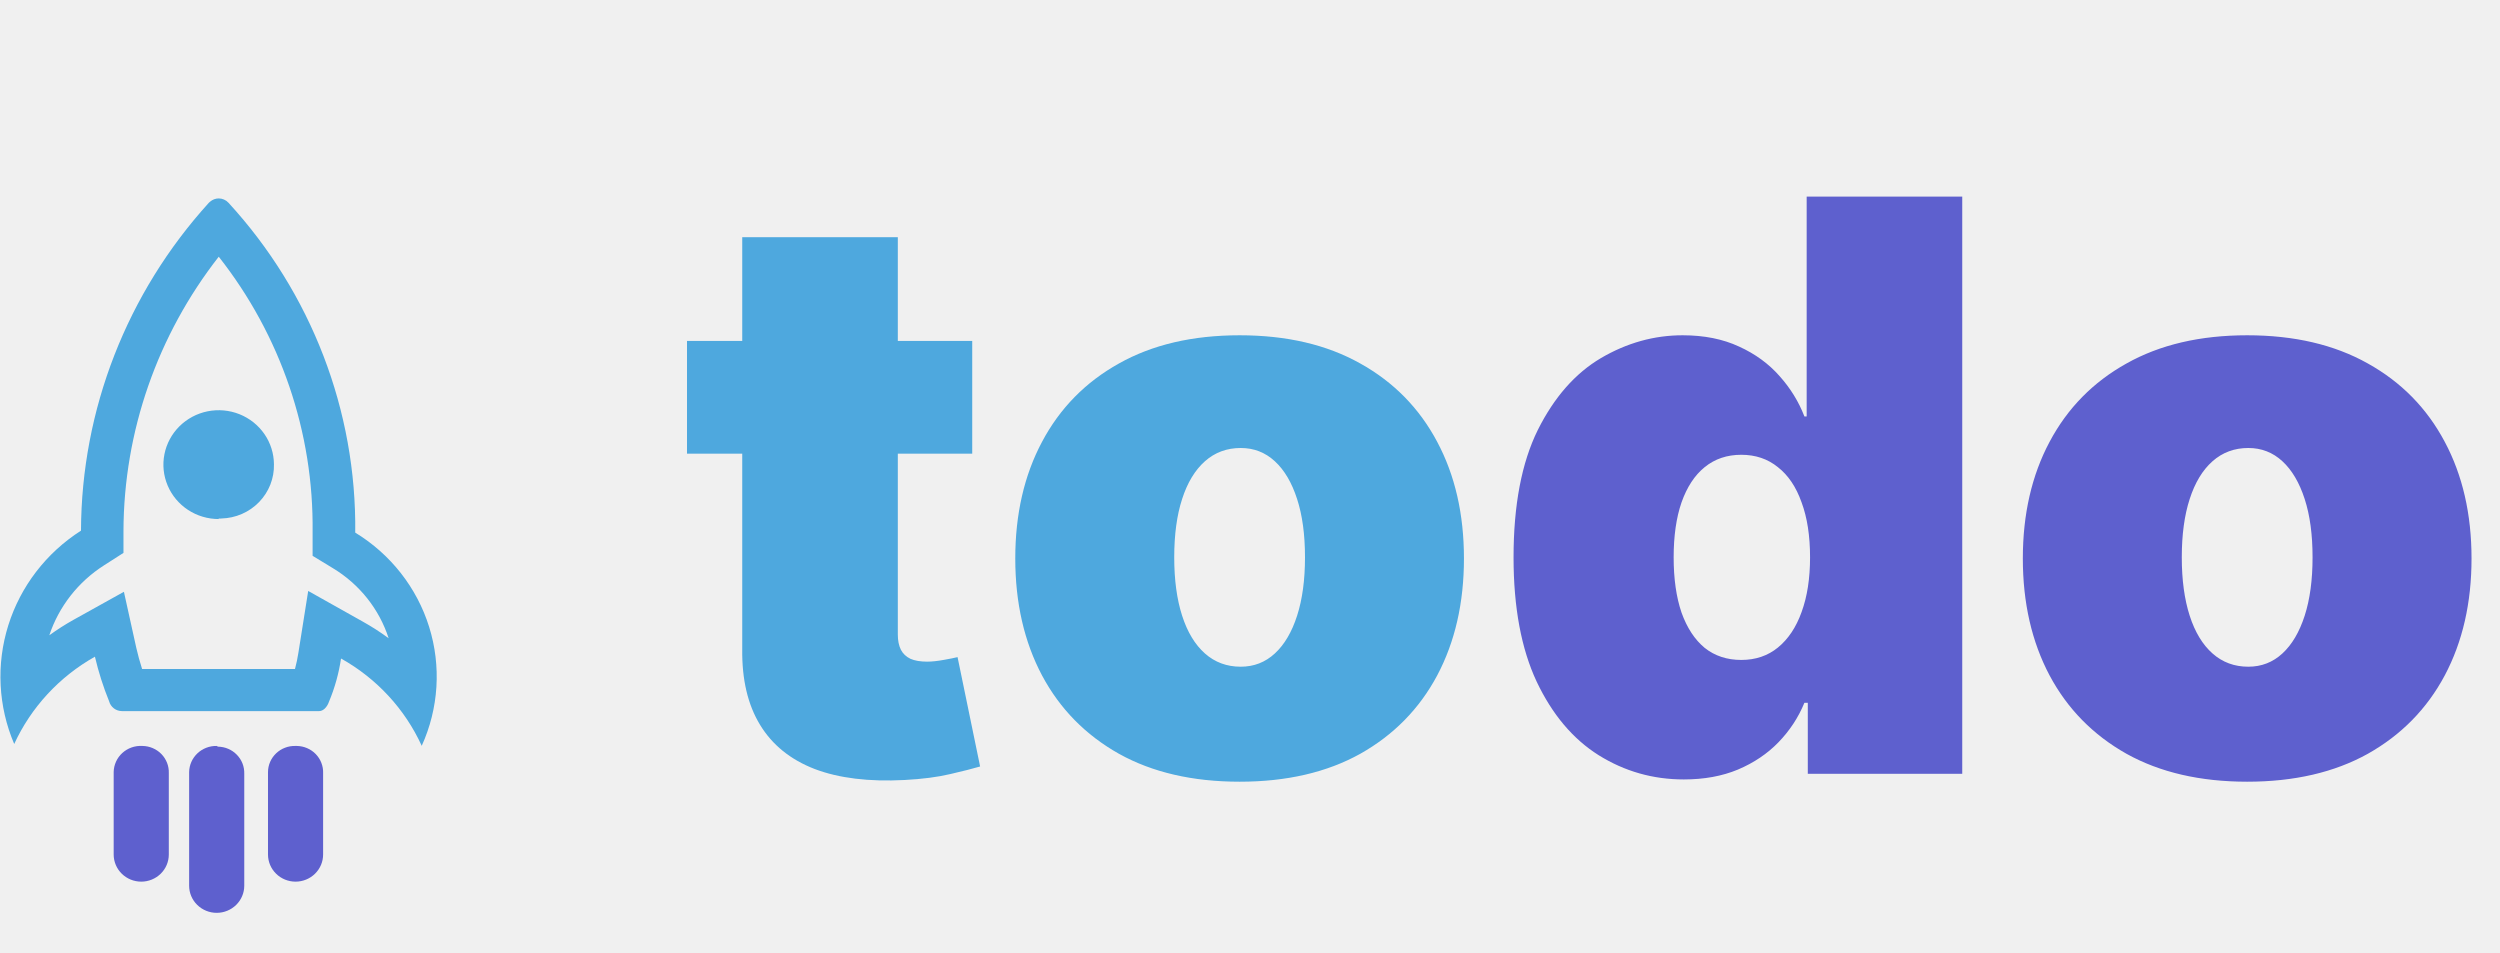
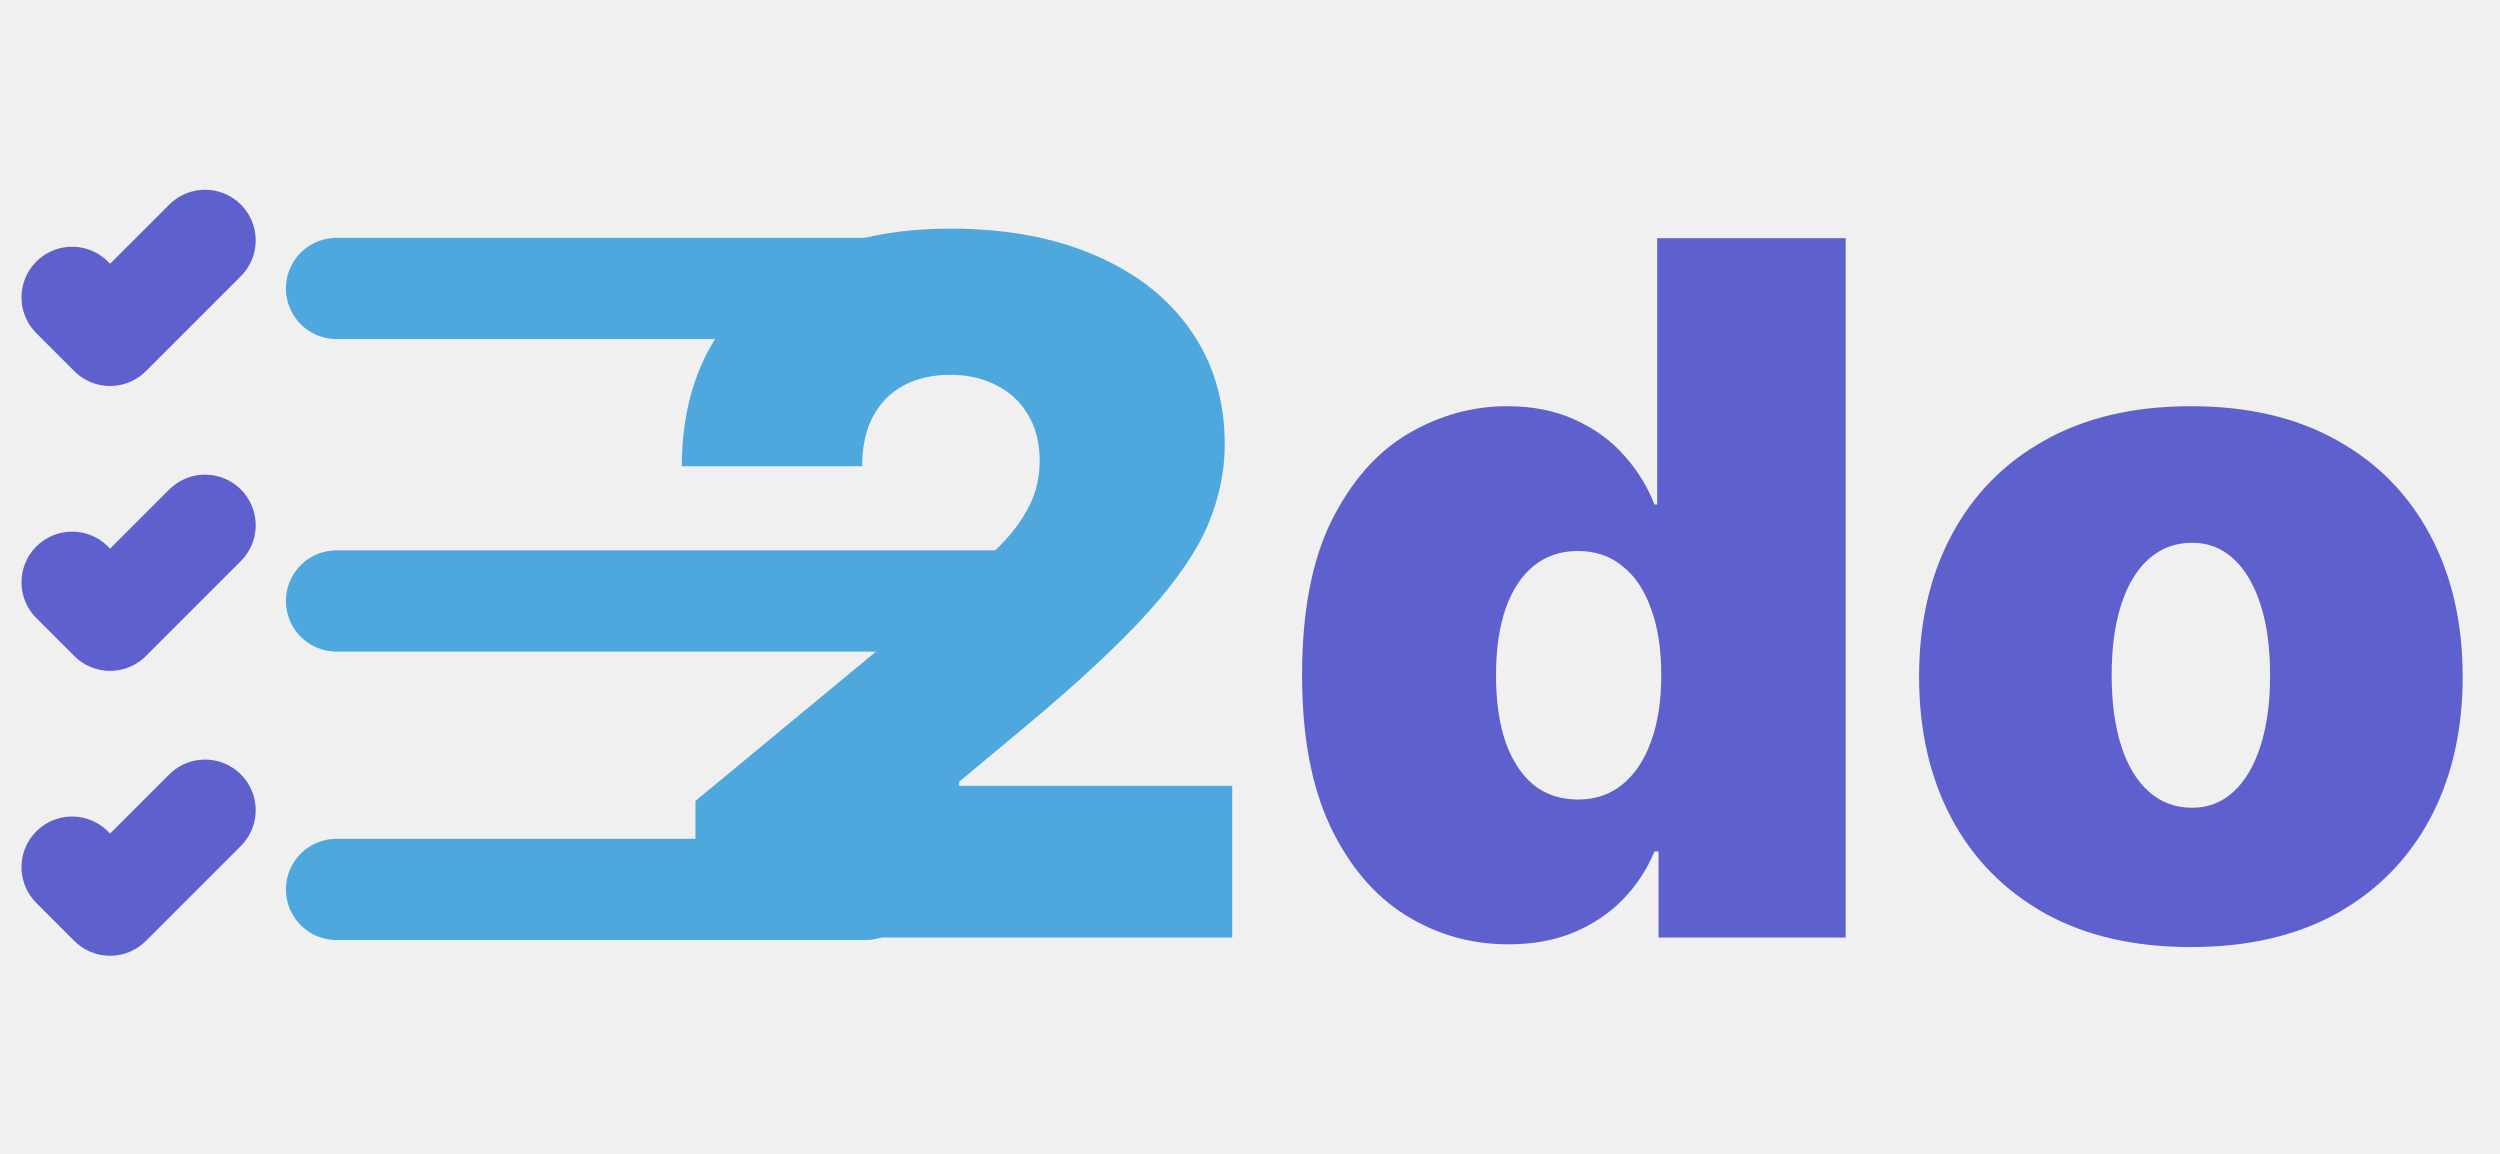
- <svg xmlns="http://www.w3.org/2000/svg" width="126" height="48" viewBox="0 0 126 48" fill="none">
-   <path d="M49 17.182V22.864H34.625V17.182H49ZM37.409 11.954H45.25V31.983C45.25 32.286 45.302 32.542 45.406 32.75C45.51 32.949 45.671 33.1 45.889 33.205C46.107 33.299 46.386 33.347 46.727 33.347C46.964 33.347 47.239 33.318 47.551 33.261C47.873 33.205 48.11 33.157 48.261 33.119L49.398 38.631C49.047 38.735 48.545 38.863 47.892 39.014C47.248 39.166 46.481 39.265 45.591 39.312C43.792 39.407 42.281 39.222 41.06 38.758C39.838 38.285 38.919 37.542 38.304 36.528C37.688 35.515 37.39 34.246 37.409 32.722V11.954ZM62.477 39.398C60.109 39.398 58.083 38.929 56.397 37.992C54.711 37.044 53.419 35.728 52.519 34.043C51.62 32.347 51.17 30.383 51.17 28.148C51.17 25.913 51.62 23.953 52.519 22.267C53.419 20.572 54.711 19.256 56.397 18.318C58.083 17.371 60.109 16.898 62.477 16.898C64.844 16.898 66.871 17.371 68.556 18.318C70.242 19.256 71.534 20.572 72.434 22.267C73.334 23.953 73.783 25.913 73.783 28.148C73.783 30.383 73.334 32.347 72.434 34.043C71.534 35.728 70.242 37.044 68.556 37.992C66.871 38.929 64.844 39.398 62.477 39.398ZM62.533 33.602C63.196 33.602 63.769 33.38 64.252 32.935C64.735 32.49 65.109 31.855 65.374 31.031C65.639 30.207 65.772 29.227 65.772 28.091C65.772 26.945 65.639 25.965 65.374 25.151C65.109 24.327 64.735 23.692 64.252 23.247C63.769 22.802 63.196 22.579 62.533 22.579C61.833 22.579 61.231 22.802 60.729 23.247C60.227 23.692 59.844 24.327 59.579 25.151C59.314 25.965 59.181 26.945 59.181 28.091C59.181 29.227 59.314 30.207 59.579 31.031C59.844 31.855 60.227 32.49 60.729 32.935C61.231 33.38 61.833 33.602 62.533 33.602Z" fill="#4EA8DE" />
-   <path d="M84.863 39.284C83.31 39.284 81.88 38.877 80.573 38.062C79.276 37.248 78.234 36.012 77.448 34.355C76.672 32.698 76.283 30.61 76.283 28.091C76.283 25.458 76.691 23.318 77.505 21.671C78.329 20.023 79.389 18.815 80.687 18.048C81.994 17.281 83.367 16.898 84.806 16.898C85.886 16.898 86.833 17.087 87.647 17.466C88.461 17.835 89.143 18.332 89.692 18.957C90.242 19.573 90.658 20.25 90.942 20.989H91.056V9.909H98.897V39H91.113V35.42H90.942C90.639 36.159 90.204 36.822 89.636 37.409C89.077 37.987 88.395 38.446 87.59 38.787C86.795 39.118 85.886 39.284 84.863 39.284ZM87.761 33.261C88.48 33.261 89.096 33.053 89.607 32.636C90.128 32.21 90.526 31.614 90.8 30.847C91.085 30.07 91.227 29.151 91.227 28.091C91.227 27.011 91.085 26.088 90.8 25.321C90.526 24.544 90.128 23.953 89.607 23.546C89.096 23.129 88.48 22.921 87.761 22.921C87.041 22.921 86.425 23.129 85.914 23.546C85.412 23.953 85.024 24.544 84.749 25.321C84.484 26.088 84.352 27.011 84.352 28.091C84.352 29.171 84.484 30.099 84.749 30.875C85.024 31.642 85.412 32.234 85.914 32.651C86.425 33.058 87.041 33.261 87.761 33.261ZM113.258 39.398C110.89 39.398 108.864 38.929 107.178 37.992C105.493 37.044 104.2 35.728 103.3 34.043C102.401 32.347 101.951 30.383 101.951 28.148C101.951 25.913 102.401 23.953 103.3 22.267C104.2 20.572 105.493 19.256 107.178 18.318C108.864 17.371 110.89 16.898 113.258 16.898C115.625 16.898 117.652 17.371 119.337 18.318C121.023 19.256 122.316 20.572 123.215 22.267C124.115 23.953 124.565 25.913 124.565 28.148C124.565 30.383 124.115 32.347 123.215 34.043C122.316 35.728 121.023 37.044 119.337 37.992C117.652 38.929 115.625 39.398 113.258 39.398ZM113.315 33.602C113.978 33.602 114.55 33.38 115.033 32.935C115.516 32.49 115.89 31.855 116.156 31.031C116.421 30.207 116.553 29.227 116.553 28.091C116.553 26.945 116.421 25.965 116.156 25.151C115.89 24.327 115.516 23.692 115.033 23.247C114.55 22.802 113.978 22.579 113.315 22.579C112.614 22.579 112.013 22.802 111.511 23.247C111.009 23.692 110.625 24.327 110.36 25.151C110.095 25.965 109.962 26.945 109.962 28.091C109.962 29.227 110.095 30.207 110.36 31.031C110.625 31.855 111.009 32.49 111.511 32.935C112.013 33.38 112.614 33.602 113.315 33.602Z" fill="#5E60CE" />
-   <g clip-path="url(#clip0_4130_509)">
-     <path d="M11.021 12.933C14.147 16.901 15.816 21.794 15.755 26.816V28.014L16.787 28.642C18.119 29.448 19.113 30.699 19.587 32.167C19.171 31.86 18.735 31.58 18.283 31.328L15.533 29.784L15.039 32.9C14.996 33.175 14.939 33.449 14.867 33.718H7.162C7.047 33.365 6.954 33.013 6.868 32.646L6.245 29.826L3.71 31.236C3.286 31.473 2.877 31.734 2.485 32.019C2.968 30.568 3.941 29.324 5.242 28.494L6.223 27.866V26.752C6.241 21.751 7.93 16.895 11.029 12.933H11.021ZM11.029 10C10.868 10 10.713 10.058 10.592 10.162L10.527 10.219C6.398 14.766 4.105 20.645 4.082 26.745C2.33 27.864 1.033 29.554 0.417 31.52C-0.198 33.485 -0.092 35.601 0.716 37.497C1.568 35.645 2.991 34.106 4.784 33.097C4.964 33.864 5.203 34.616 5.5 35.347C5.538 35.487 5.621 35.611 5.738 35.701C5.854 35.79 5.997 35.839 6.145 35.84H16.085C16.285 35.84 16.486 35.65 16.586 35.354C16.876 34.659 17.078 33.932 17.188 33.189C18.984 34.193 20.408 35.734 21.255 37.589C22.112 35.702 22.245 33.573 21.629 31.597C21.012 29.621 19.689 27.932 17.904 26.844C17.974 20.708 15.694 14.772 11.516 10.219C11.454 10.15 11.377 10.095 11.292 10.058C11.207 10.02 11.115 10 11.021 10H11.029Z" fill="#4EA8DE" />
-     <path d="M11.022 26.16C10.472 26.16 9.934 26 9.476 25.699C9.018 25.399 8.661 24.971 8.45 24.472C8.238 23.972 8.182 23.421 8.288 22.89C8.394 22.358 8.657 21.87 9.044 21.485C9.432 21.101 9.926 20.838 10.465 20.73C11.004 20.622 11.563 20.673 12.073 20.877C12.582 21.082 13.019 21.43 13.328 21.878C13.636 22.326 13.803 22.855 13.807 23.396C13.816 23.747 13.754 24.096 13.626 24.424C13.497 24.751 13.304 25.05 13.058 25.304C12.812 25.558 12.518 25.762 12.191 25.904C11.865 26.046 11.514 26.123 11.158 26.132C11.113 26.139 11.067 26.139 11.022 26.132V26.16Z" fill="#4EA8DE" />
-     <path d="M14.896 37.596C14.717 37.59 14.538 37.62 14.371 37.683C14.203 37.746 14.05 37.842 13.921 37.964C13.792 38.086 13.688 38.232 13.617 38.394C13.546 38.556 13.508 38.731 13.507 38.907V43.067C13.507 43.43 13.653 43.778 13.914 44.034C14.174 44.291 14.527 44.435 14.896 44.435C15.264 44.435 15.618 44.291 15.878 44.034C16.139 43.778 16.285 43.43 16.285 43.067V38.964C16.291 38.788 16.261 38.613 16.197 38.448C16.134 38.284 16.037 38.134 15.914 38.006C15.791 37.879 15.643 37.777 15.479 37.707C15.315 37.636 15.139 37.599 14.96 37.596H14.896Z" fill="#5E60CE" />
-     <path d="M7.162 37.596C6.979 37.586 6.797 37.613 6.625 37.674C6.454 37.736 6.297 37.83 6.163 37.953C6.029 38.075 5.922 38.222 5.848 38.386C5.773 38.55 5.733 38.727 5.729 38.907V43.067C5.729 43.43 5.876 43.778 6.136 44.034C6.397 44.291 6.75 44.435 7.119 44.435C7.487 44.435 7.84 44.291 8.101 44.034C8.362 43.778 8.508 43.43 8.508 43.067V38.964C8.514 38.788 8.484 38.612 8.42 38.448C8.356 38.284 8.26 38.134 8.137 38.006C8.013 37.879 7.865 37.777 7.702 37.707C7.538 37.636 7.362 37.599 7.183 37.596H7.162Z" fill="#5E60CE" />
-     <path d="M10.921 37.596C10.743 37.592 10.565 37.623 10.398 37.687C10.232 37.751 10.08 37.846 9.951 37.968C9.822 38.09 9.718 38.236 9.646 38.397C9.575 38.558 9.536 38.731 9.532 38.907V44.639C9.532 45.002 9.678 45.35 9.939 45.606C10.2 45.863 10.553 46.007 10.921 46.007C11.29 46.007 11.643 45.863 11.904 45.606C12.164 45.35 12.311 45.002 12.311 44.639V38.999C12.316 38.823 12.287 38.648 12.223 38.483C12.159 38.319 12.063 38.169 11.939 38.042C11.816 37.914 11.668 37.812 11.505 37.742C11.341 37.671 11.164 37.634 10.986 37.631L10.921 37.596Z" fill="#5E60CE" />
-   </g>
-   <defs>
-     <clipPath id="clip0_4130_509">
-       <rect width="22" height="36" fill="white" transform="translate(0 10)" />
-     </clipPath>
-   </defs>
+ <svg xmlns="http://www.w3.org/2000/svg" width="104" height="48" viewBox="0 0 104 48" fill="none">
+   <path d="M28.932 39V33.318L39.784 24.341C40.504 23.744 41.119 23.186 41.631 22.665C42.151 22.134 42.549 21.59 42.824 21.031C43.108 20.473 43.25 19.852 43.25 19.171C43.25 18.422 43.089 17.783 42.767 17.253C42.455 16.723 42.019 16.315 41.46 16.031C40.901 15.738 40.258 15.591 39.528 15.591C38.799 15.591 38.155 15.738 37.597 16.031C37.047 16.325 36.621 16.756 36.318 17.324C36.015 17.892 35.864 18.583 35.864 19.398H28.364C28.364 17.352 28.823 15.591 29.741 14.114C30.66 12.636 31.957 11.5 33.633 10.704C35.31 9.909 37.275 9.511 39.528 9.511C41.858 9.511 43.875 9.885 45.58 10.633C47.294 11.372 48.615 12.414 49.543 13.758C50.48 15.103 50.949 16.68 50.949 18.489C50.949 19.606 50.717 20.719 50.253 21.827C49.789 22.925 48.956 24.142 47.753 25.477C46.55 26.812 44.841 28.403 42.625 30.25L39.898 32.523V32.693H51.261V39H28.932Z" fill="#4EA8DE" />
+   <path d="M62.746 39.284C61.193 39.284 59.763 38.877 58.456 38.062C57.159 37.248 56.117 36.012 55.331 34.355C54.554 32.698 54.166 30.61 54.166 28.091C54.166 25.458 54.573 23.318 55.388 21.671C56.212 20.023 57.272 18.815 58.57 18.048C59.876 17.281 61.249 16.898 62.689 16.898C63.769 16.898 64.715 17.087 65.53 17.466C66.344 17.835 67.026 18.332 67.575 18.957C68.124 19.573 68.541 20.25 68.825 20.989H68.939V9.909H76.78V39H68.996V35.42H68.825C68.522 36.159 68.087 36.822 67.519 37.409C66.96 37.987 66.278 38.446 65.473 38.787C64.678 39.118 63.769 39.284 62.746 39.284ZM65.644 33.261C66.363 33.261 66.979 33.053 67.49 32.636C68.011 32.21 68.409 31.614 68.683 30.847C68.967 30.07 69.109 29.151 69.109 28.091C69.109 27.011 68.967 26.088 68.683 25.321C68.409 24.544 68.011 23.953 67.49 23.546C66.979 23.129 66.363 22.921 65.644 22.921C64.924 22.921 64.308 23.129 63.797 23.546C63.295 23.953 62.907 24.544 62.632 25.321C62.367 26.088 62.234 27.011 62.234 28.091C62.234 29.171 62.367 30.099 62.632 30.875C62.907 31.642 63.295 32.234 63.797 32.651C64.308 33.058 64.924 33.261 65.644 33.261ZM91.141 39.398C88.773 39.398 86.747 38.929 85.061 37.992C83.376 37.044 82.083 35.728 81.183 34.043C80.284 32.347 79.834 30.383 79.834 28.148C79.834 25.913 80.284 23.953 81.183 22.267C82.083 20.572 83.376 19.256 85.061 18.318C86.747 17.371 88.773 16.898 91.141 16.898C93.508 16.898 95.535 17.371 97.22 18.318C98.906 19.256 100.198 20.572 101.098 22.267C101.998 23.953 102.447 25.913 102.447 28.148C102.447 30.383 101.998 32.347 101.098 34.043C100.198 35.728 98.906 37.044 97.22 37.992C95.535 38.929 93.508 39.398 91.141 39.398ZM91.197 33.602C91.86 33.602 92.433 33.38 92.916 32.935C93.399 32.49 93.773 31.855 94.038 31.031C94.303 30.207 94.436 29.227 94.436 28.091C94.436 26.945 94.303 25.965 94.038 25.151C93.773 24.327 93.399 23.692 92.916 23.247C92.433 22.802 91.86 22.579 91.197 22.579C90.497 22.579 89.895 22.802 89.394 23.247C88.892 23.692 88.508 24.327 88.243 25.151C87.978 25.965 87.845 26.945 87.845 28.091C87.845 29.227 87.978 30.207 88.243 31.031C88.508 31.855 88.892 32.49 89.394 32.935C89.895 33.38 90.497 33.602 91.197 33.602Z" fill="#5E60CE" />
+   <path d="M3 12.37L4.58 13.951L8.531 10" stroke="#5E60CE" stroke-width="4.211" stroke-linecap="round" stroke-linejoin="round" />
+   <path d="M3 24.222L4.58 25.802L8.531 21.852" stroke="#5E60CE" stroke-width="4.211" stroke-linecap="round" stroke-linejoin="round" />
+   <path d="M3 36.074L4.58 37.654L8.531 33.704" stroke="#5E60CE" stroke-width="4.211" stroke-linecap="round" stroke-linejoin="round" />
+   <path d="M14 12H36" stroke="#4EA8DE" stroke-width="4.211" stroke-linecap="round" />
+   <path d="M14 25H42" stroke="#4EA8DE" stroke-width="4.211" stroke-linecap="round" />
+   <path d="M14 37H36" stroke="#4EA8DE" stroke-width="4.211" stroke-linecap="round" />
</svg>
